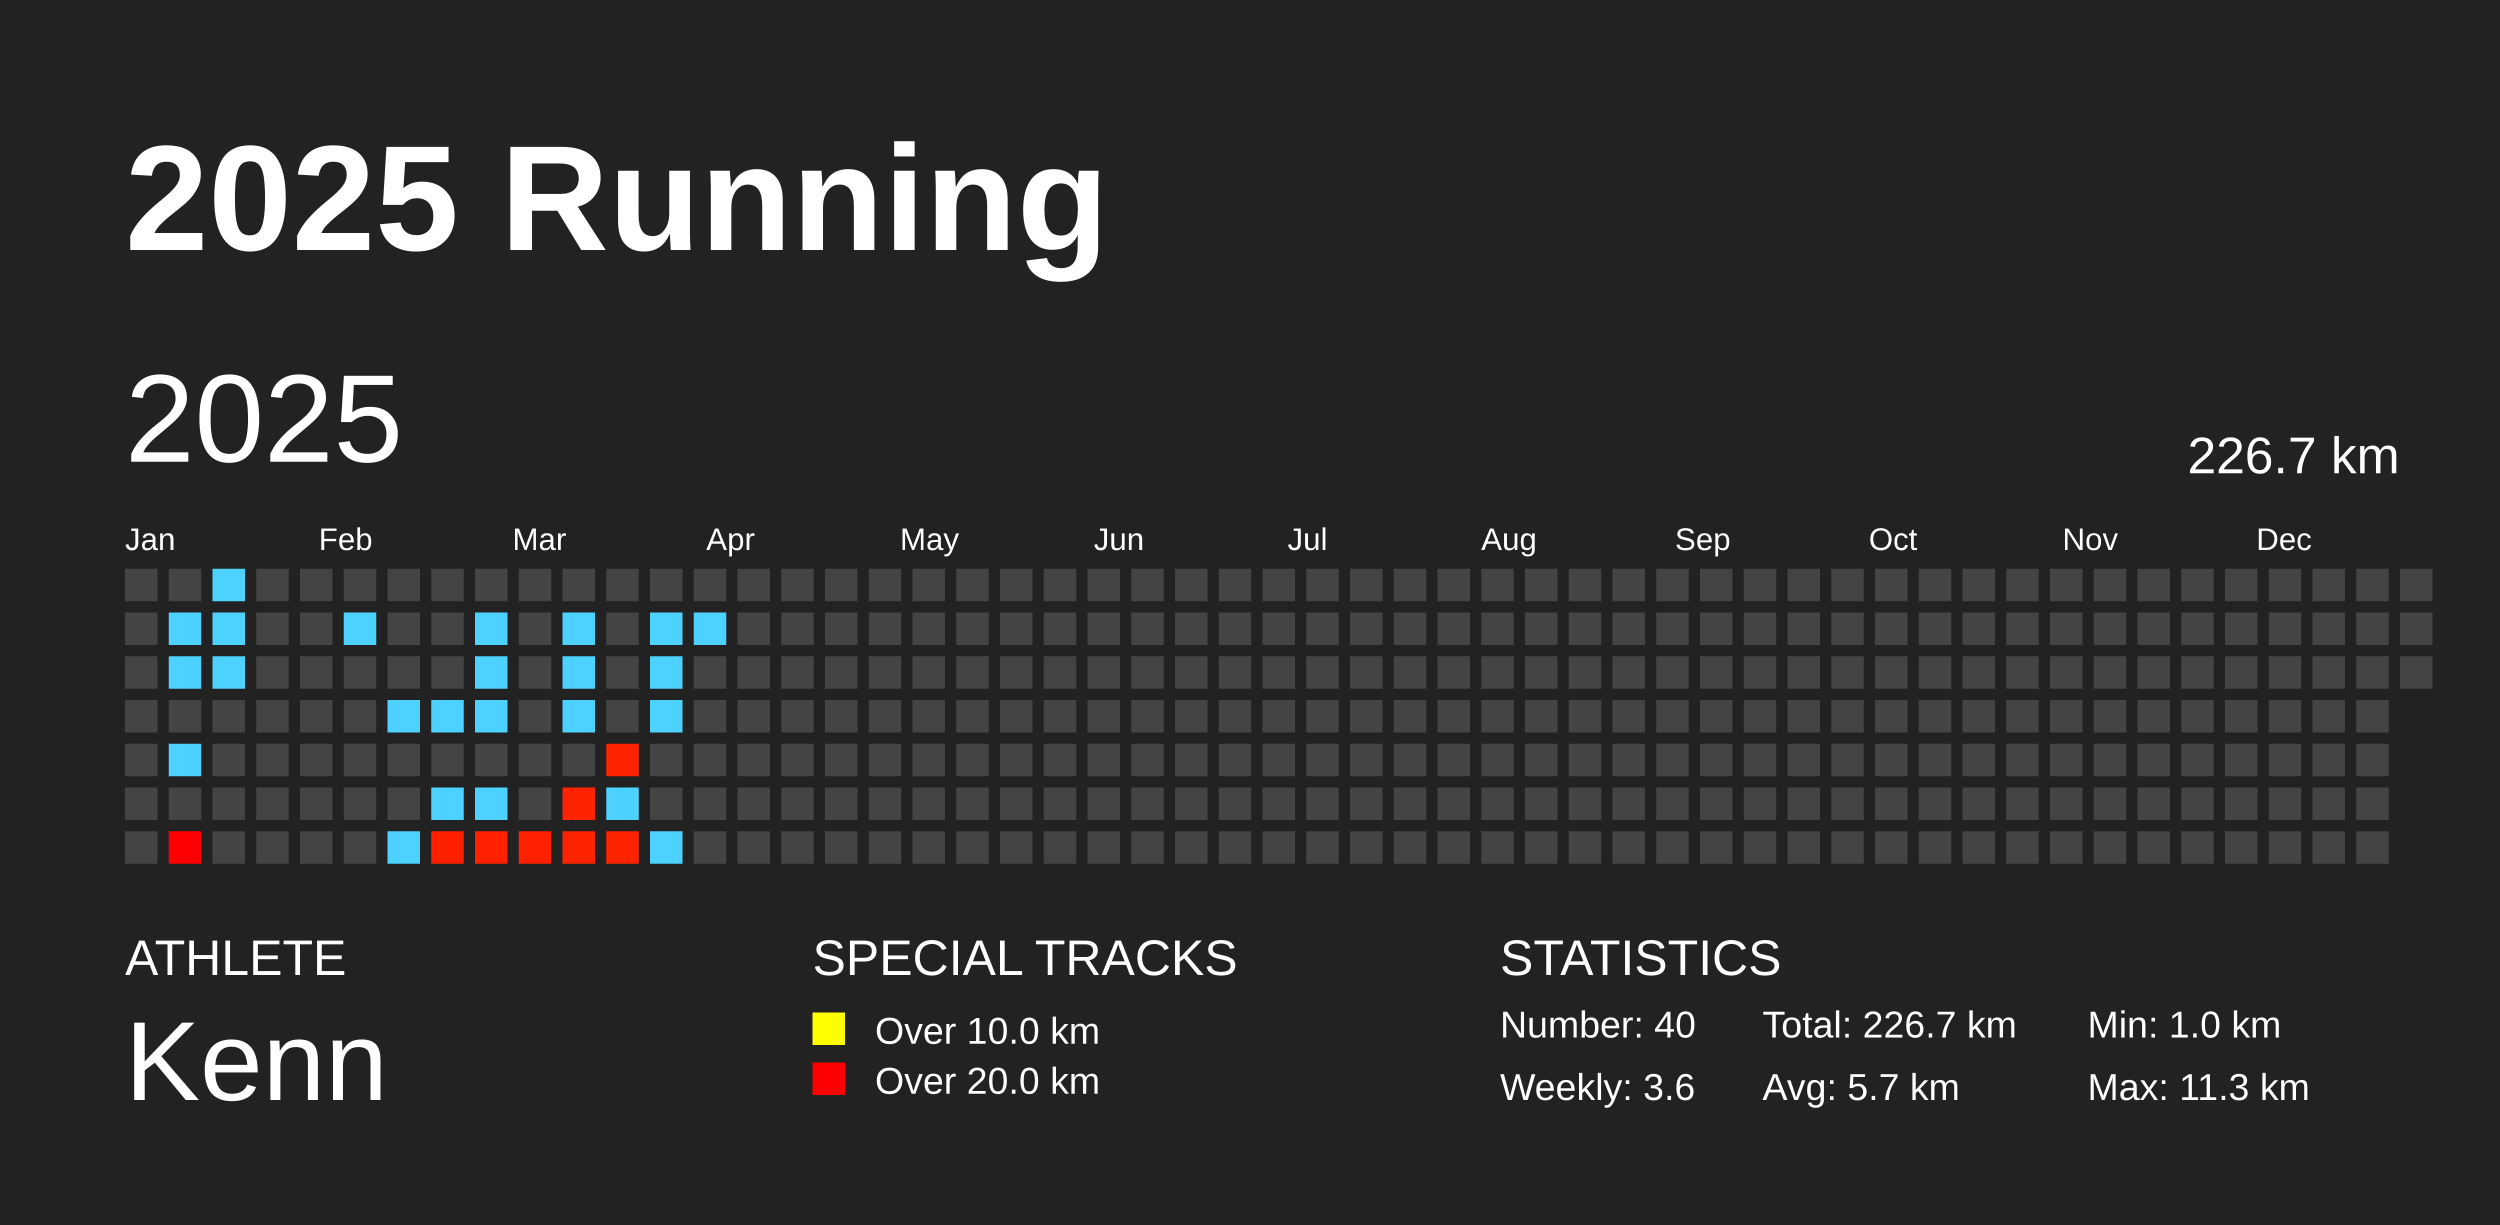
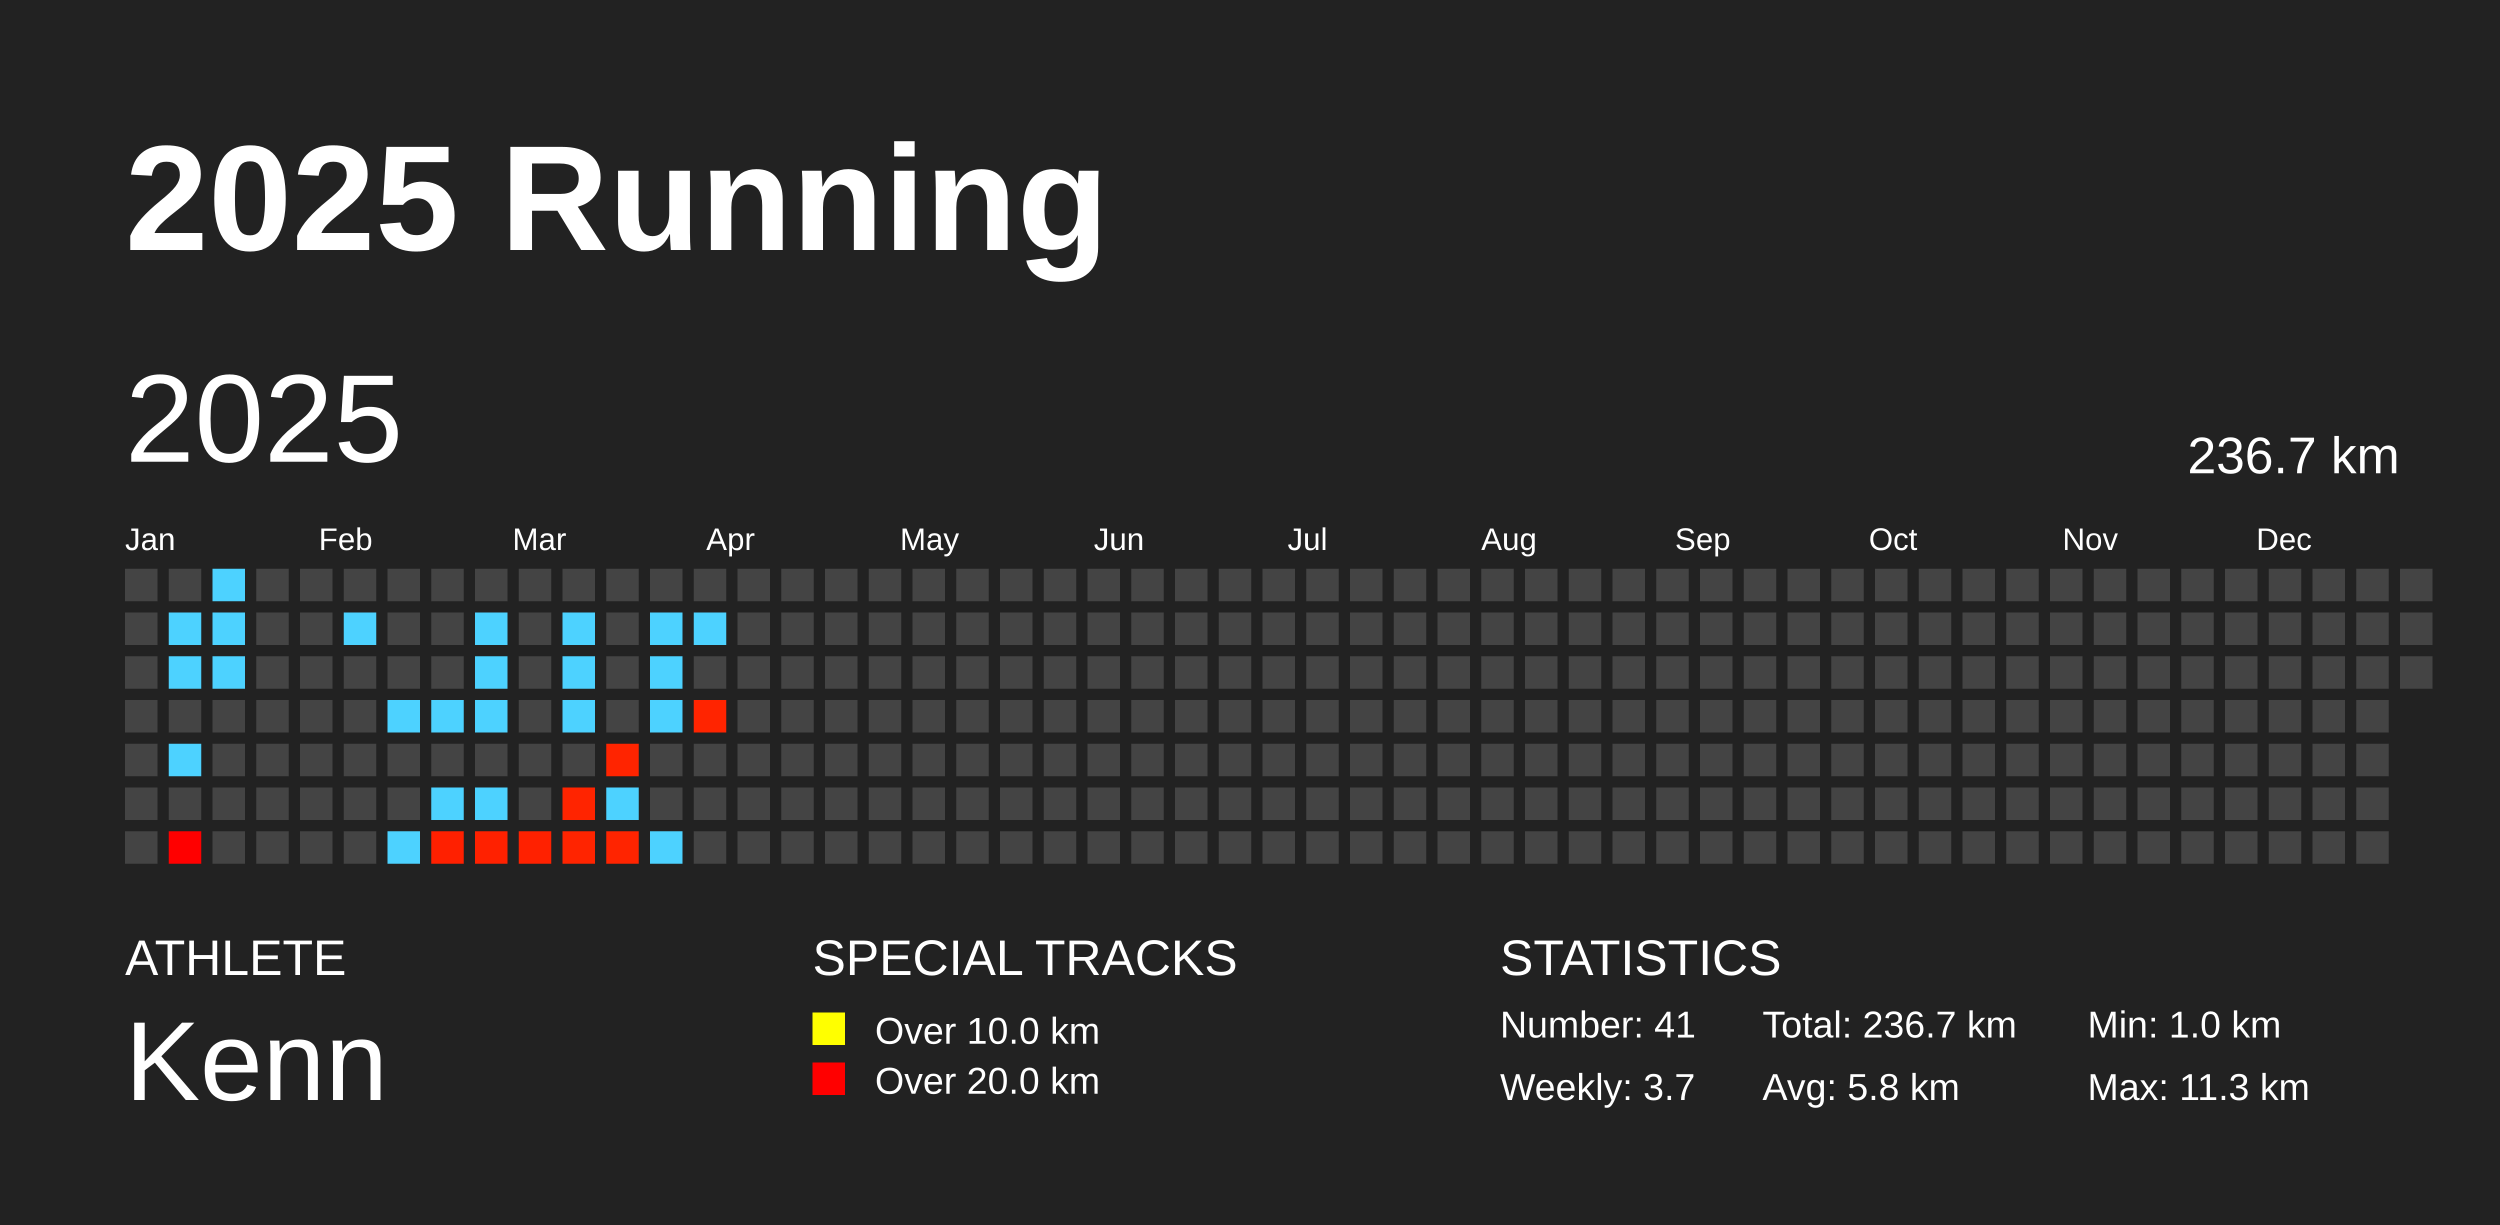
<svg xmlns="http://www.w3.org/2000/svg" baseProfile="full" height="98mm" version="1.1" viewBox="0,0,200,98" width="200mm">
  <defs />
  <rect fill="#222222" height="98" width="200" x="0" y="0" />
  <text fill="#FFFFFF" style="font-size:12px; font-family:Arial; font-weight:bold;" x="10" y="20">2025 Running</text>
  <text fill="#FFFFFF" style="font-size:4px; font-family:Arial" x="10" y="78">ATHLETE</text>
  <text fill="#FFFFFF" style="font-size:9px; font-family:Arial" x="10" y="88">Kenn</text>
  <text fill="#FFFFFF" style="font-size:4px; font-family:Arial" x="65" y="78">SPECIAL TRACKS</text>
  <rect fill="yellow" height="2.6" width="2.6" x="65" y="81" />
  <text fill="#FFFFFF" style="font-size:3px; font-family:Arial" x="70" y="83.5">Over 10.0 km</text>
  <rect fill="red" height="2.6" width="2.6" x="65" y="85" />
  <text fill="#FFFFFF" style="font-size:3px; font-family:Arial" x="70" y="87.5">Over 20.0 km</text>
  <text fill="#FFFFFF" style="font-size:4px; font-family:Arial" x="120" y="78">STATISTICS</text>
-   <text fill="#FFFFFF" style="font-size:3px; font-family:Arial" x="120" y="83">Number: 40</text>
-   <text fill="#FFFFFF" style="font-size:3px; font-family:Arial" x="120" y="88">Weekly: 3.6</text>
-   <text fill="#FFFFFF" style="font-size:3px; font-family:Arial" x="141" y="83">Total: 226.7 km</text>
-   <text fill="#FFFFFF" style="font-size:3px; font-family:Arial" x="141" y="88">Avg: 5.7 km</text>
+   <text fill="#FFFFFF" style="font-size:3px; font-family:Arial" x="120" y="83">Number: 41</text>
+   <text fill="#FFFFFF" style="font-size:3px; font-family:Arial" x="120" y="88">Weekly: 3.7</text>
+   <text fill="#FFFFFF" style="font-size:3px; font-family:Arial" x="141" y="83">Total: 236.7 km</text>
+   <text fill="#FFFFFF" style="font-size:3px; font-family:Arial" x="141" y="88">Avg: 5.8 km</text>
  <text fill="#FFFFFF" style="font-size:3px; font-family:Arial" x="167" y="83">Min: 1.0 km</text>
  <text fill="#FFFFFF" style="font-size:3px; font-family:Arial" x="167" y="88">Max: 11.3 km</text>
  <text dominant-baseline="hanging" fill="#FFFFFF" style="font-size:10.0px; font-family:Arial;" x="10" y="30">2025</text>
-   <text dominant-baseline="hanging" fill="#FFFFFF" style="font-size:4.125px; font-family:Arial;" x="175" y="35">226.7 km</text>
+   <text dominant-baseline="hanging" fill="#FFFFFF" style="font-size:4.125px; font-family:Arial;" x="175" y="35">236.7 km</text>
  <text fill="#FFFFFF" style="font-size:2.5px; font-family:Arial" x="10.0" y="44">Jan</text>
  <text fill="#FFFFFF" style="font-size:2.5px; font-family:Arial" x="25.5" y="44">Feb</text>
  <text fill="#FFFFFF" style="font-size:2.5px; font-family:Arial" x="41.0" y="44">Mar</text>
  <text fill="#FFFFFF" style="font-size:2.5px; font-family:Arial" x="56.5" y="44">Apr</text>
  <text fill="#FFFFFF" style="font-size:2.5px; font-family:Arial" x="72.0" y="44">May</text>
  <text fill="#FFFFFF" style="font-size:2.5px; font-family:Arial" x="87.5" y="44">Jun</text>
  <text fill="#FFFFFF" style="font-size:2.5px; font-family:Arial" x="103.0" y="44">Jul</text>
  <text fill="#FFFFFF" style="font-size:2.5px; font-family:Arial" x="118.5" y="44">Aug</text>
  <text fill="#FFFFFF" style="font-size:2.5px; font-family:Arial" x="134.0" y="44">Sep</text>
  <text fill="#FFFFFF" style="font-size:2.5px; font-family:Arial" x="149.5" y="44">Oct</text>
  <text fill="#FFFFFF" style="font-size:2.5px; font-family:Arial" x="165.0" y="44">Nov</text>
  <text fill="#FFFFFF" style="font-size:2.5px; font-family:Arial" x="180.5" y="44">Dec</text>
  <rect fill="#444444" height="2.6" width="2.6" x="10.0" y="45.5" />
  <rect fill="#444444" height="2.6" width="2.6" x="10.0" y="49.0" />
  <rect fill="#444444" height="2.6" width="2.6" x="10.0" y="52.5" />
  <rect fill="#444444" height="2.6" width="2.6" x="10.0" y="56.0" />
  <rect fill="#444444" height="2.6" width="2.6" x="10.0" y="59.5" />
  <rect fill="#444444" height="2.6" width="2.6" x="10.0" y="63.0" />
  <rect fill="#444444" height="2.6" width="2.6" x="10.0" y="66.5" />
  <rect fill="#444444" height="2.6" width="2.6" x="13.5" y="45.5" />
  <rect fill="#4dd2ff" height="2.6" width="2.6" x="13.5" y="49.0" />
  <rect fill="#4dd2ff" height="2.6" width="2.6" x="13.5" y="52.5" />
  <rect fill="#444444" height="2.6" width="2.6" x="13.5" y="56.0" />
  <rect fill="#4dd2ff" height="2.6" width="2.6" x="13.5" y="59.5" />
  <rect fill="#444444" height="2.6" width="2.6" x="13.5" y="63.0" />
  <rect fill="#ff0000" height="2.6" width="2.6" x="13.5" y="66.5" />
  <rect fill="#4dd2ff" height="2.6" width="2.6" x="17.0" y="45.5" />
  <rect fill="#4dd2ff" height="2.6" width="2.6" x="17.0" y="49.0" />
  <rect fill="#4dd2ff" height="2.6" width="2.6" x="17.0" y="52.5" />
  <rect fill="#444444" height="2.6" width="2.6" x="17.0" y="56.0" />
  <rect fill="#444444" height="2.6" width="2.6" x="17.0" y="59.5" />
  <rect fill="#444444" height="2.6" width="2.6" x="17.0" y="63.0" />
  <rect fill="#444444" height="2.6" width="2.6" x="17.0" y="66.5" />
  <rect fill="#444444" height="2.6" width="2.6" x="20.5" y="45.5" />
  <rect fill="#444444" height="2.6" width="2.6" x="20.5" y="49.0" />
  <rect fill="#444444" height="2.6" width="2.6" x="20.5" y="52.5" />
  <rect fill="#444444" height="2.6" width="2.6" x="20.5" y="56.0" />
  <rect fill="#444444" height="2.6" width="2.6" x="20.5" y="59.5" />
  <rect fill="#444444" height="2.6" width="2.6" x="20.5" y="63.0" />
  <rect fill="#444444" height="2.6" width="2.6" x="20.5" y="66.5" />
  <rect fill="#444444" height="2.6" width="2.6" x="24.0" y="45.5" />
  <rect fill="#444444" height="2.6" width="2.6" x="24.0" y="49.0" />
  <rect fill="#444444" height="2.6" width="2.6" x="24.0" y="52.5" />
  <rect fill="#444444" height="2.6" width="2.6" x="24.0" y="56.0" />
  <rect fill="#444444" height="2.6" width="2.6" x="24.0" y="59.5" />
  <rect fill="#444444" height="2.6" width="2.6" x="24.0" y="63.0" />
  <rect fill="#444444" height="2.6" width="2.6" x="24.0" y="66.5" />
  <rect fill="#444444" height="2.6" width="2.6" x="27.5" y="45.5" />
  <rect fill="#4dd2ff" height="2.6" width="2.6" x="27.5" y="49.0" />
  <rect fill="#444444" height="2.6" width="2.6" x="27.5" y="52.5" />
  <rect fill="#444444" height="2.6" width="2.6" x="27.5" y="56.0" />
  <rect fill="#444444" height="2.6" width="2.6" x="27.5" y="59.5" />
  <rect fill="#444444" height="2.6" width="2.6" x="27.5" y="63.0" />
  <rect fill="#444444" height="2.6" width="2.6" x="27.5" y="66.5" />
  <rect fill="#444444" height="2.6" width="2.6" x="31.0" y="45.5" />
  <rect fill="#444444" height="2.6" width="2.6" x="31.0" y="49.0" />
  <rect fill="#444444" height="2.6" width="2.6" x="31.0" y="52.5" />
  <rect fill="#4dd2ff" height="2.6" width="2.6" x="31.0" y="56.0" />
  <rect fill="#444444" height="2.6" width="2.6" x="31.0" y="59.5" />
  <rect fill="#444444" height="2.6" width="2.6" x="31.0" y="63.0" />
  <rect fill="#4dd2ff" height="2.6" width="2.6" x="31.0" y="66.5" />
  <rect fill="#444444" height="2.6" width="2.6" x="34.5" y="45.5" />
  <rect fill="#444444" height="2.6" width="2.6" x="34.5" y="49.0" />
  <rect fill="#444444" height="2.6" width="2.6" x="34.5" y="52.5" />
  <rect fill="#4dd2ff" height="2.6" width="2.6" x="34.5" y="56.0" />
  <rect fill="#444444" height="2.6" width="2.6" x="34.5" y="59.5" />
  <rect fill="#4dd2ff" height="2.6" width="2.6" x="34.5" y="63.0" />
  <rect fill="#ff2000" height="2.6" width="2.6" x="34.5" y="66.5" />
  <rect fill="#444444" height="2.6" width="2.6" x="38.0" y="45.5" />
  <rect fill="#4dd2ff" height="2.6" width="2.6" x="38.0" y="49.0" />
  <rect fill="#4dd2ff" height="2.6" width="2.6" x="38.0" y="52.5" />
  <rect fill="#4dd2ff" height="2.6" width="2.6" x="38.0" y="56.0" />
  <rect fill="#444444" height="2.6" width="2.6" x="38.0" y="59.5" />
  <rect fill="#4dd2ff" height="2.6" width="2.6" x="38.0" y="63.0" />
  <rect fill="#ff2100" height="2.6" width="2.6" x="38.0" y="66.5" />
  <rect fill="#444444" height="2.6" width="2.6" x="41.5" y="45.5" />
  <rect fill="#444444" height="2.6" width="2.6" x="41.5" y="49.0" />
  <rect fill="#444444" height="2.6" width="2.6" x="41.5" y="52.5" />
  <rect fill="#444444" height="2.6" width="2.6" x="41.5" y="56.0" />
  <rect fill="#444444" height="2.6" width="2.6" x="41.5" y="59.5" />
  <rect fill="#444444" height="2.6" width="2.6" x="41.5" y="63.0" />
  <rect fill="#ff2100" height="2.6" width="2.6" x="41.5" y="66.5" />
  <rect fill="#444444" height="2.6" width="2.6" x="45.0" y="45.5" />
  <rect fill="#4dd2ff" height="2.6" width="2.6" x="45.0" y="49.0" />
  <rect fill="#4dd2ff" height="2.6" width="2.6" x="45.0" y="52.5" />
  <rect fill="#4dd2ff" height="2.6" width="2.6" x="45.0" y="56.0" />
  <rect fill="#444444" height="2.6" width="2.6" x="45.0" y="59.5" />
  <rect fill="#ff2400" height="2.6" width="2.6" x="45.0" y="63.0" />
  <rect fill="#ff2400" height="2.6" width="2.6" x="45.0" y="66.5" />
  <rect fill="#444444" height="2.6" width="2.6" x="48.5" y="45.5" />
  <rect fill="#444444" height="2.6" width="2.6" x="48.5" y="49.0" />
  <rect fill="#444444" height="2.6" width="2.6" x="48.5" y="52.5" />
  <rect fill="#444444" height="2.6" width="2.6" x="48.5" y="56.0" />
  <rect fill="#ff2400" height="2.6" width="2.6" x="48.5" y="59.5" />
  <rect fill="#4dd2ff" height="2.6" width="2.6" x="48.5" y="63.0" />
  <rect fill="#ff2400" height="2.6" width="2.6" x="48.5" y="66.5" />
  <rect fill="#444444" height="2.6" width="2.6" x="52.0" y="45.5" />
  <rect fill="#4dd2ff" height="2.6" width="2.6" x="52.0" y="49.0" />
  <rect fill="#4dd2ff" height="2.6" width="2.6" x="52.0" y="52.5" />
  <rect fill="#4dd2ff" height="2.6" width="2.6" x="52.0" y="56.0" />
  <rect fill="#444444" height="2.6" width="2.6" x="52.0" y="59.5" />
  <rect fill="#444444" height="2.6" width="2.6" x="52.0" y="63.0" />
  <rect fill="#4dd2ff" height="2.6" width="2.6" x="52.0" y="66.5" />
  <rect fill="#444444" height="2.6" width="2.6" x="55.5" y="45.5" />
  <rect fill="#4dd2ff" height="2.6" width="2.6" x="55.5" y="49.0" />
  <rect fill="#444444" height="2.6" width="2.6" x="55.5" y="52.5" />
-   <rect fill="#444444" height="2.6" width="2.6" x="55.5" y="56.0" />
+   <rect fill="#ff2400" height="2.6" width="2.6" x="55.5" y="56.0" />
  <rect fill="#444444" height="2.6" width="2.6" x="55.5" y="59.5" />
  <rect fill="#444444" height="2.6" width="2.6" x="55.5" y="63.0" />
  <rect fill="#444444" height="2.6" width="2.6" x="55.5" y="66.5" />
  <rect fill="#444444" height="2.6" width="2.6" x="59.0" y="45.5" />
  <rect fill="#444444" height="2.6" width="2.6" x="59.0" y="49.0" />
  <rect fill="#444444" height="2.6" width="2.6" x="59.0" y="52.5" />
  <rect fill="#444444" height="2.6" width="2.6" x="59.0" y="56.0" />
  <rect fill="#444444" height="2.6" width="2.6" x="59.0" y="59.5" />
  <rect fill="#444444" height="2.6" width="2.6" x="59.0" y="63.0" />
  <rect fill="#444444" height="2.6" width="2.6" x="59.0" y="66.5" />
  <rect fill="#444444" height="2.6" width="2.6" x="62.5" y="45.5" />
  <rect fill="#444444" height="2.6" width="2.6" x="62.5" y="49.0" />
  <rect fill="#444444" height="2.6" width="2.6" x="62.5" y="52.5" />
  <rect fill="#444444" height="2.6" width="2.6" x="62.5" y="56.0" />
  <rect fill="#444444" height="2.6" width="2.6" x="62.5" y="59.5" />
  <rect fill="#444444" height="2.6" width="2.6" x="62.5" y="63.0" />
  <rect fill="#444444" height="2.6" width="2.6" x="62.5" y="66.5" />
  <rect fill="#444444" height="2.6" width="2.6" x="66.0" y="45.5" />
  <rect fill="#444444" height="2.6" width="2.6" x="66.0" y="49.0" />
  <rect fill="#444444" height="2.6" width="2.6" x="66.0" y="52.5" />
  <rect fill="#444444" height="2.6" width="2.6" x="66.0" y="56.0" />
  <rect fill="#444444" height="2.6" width="2.6" x="66.0" y="59.5" />
  <rect fill="#444444" height="2.6" width="2.6" x="66.0" y="63.0" />
  <rect fill="#444444" height="2.6" width="2.6" x="66.0" y="66.5" />
  <rect fill="#444444" height="2.6" width="2.6" x="69.5" y="45.5" />
  <rect fill="#444444" height="2.6" width="2.6" x="69.5" y="49.0" />
  <rect fill="#444444" height="2.6" width="2.6" x="69.5" y="52.5" />
  <rect fill="#444444" height="2.6" width="2.6" x="69.5" y="56.0" />
  <rect fill="#444444" height="2.6" width="2.6" x="69.5" y="59.5" />
  <rect fill="#444444" height="2.6" width="2.6" x="69.5" y="63.0" />
  <rect fill="#444444" height="2.6" width="2.6" x="69.5" y="66.5" />
  <rect fill="#444444" height="2.6" width="2.6" x="73.0" y="45.5" />
  <rect fill="#444444" height="2.6" width="2.6" x="73.0" y="49.0" />
  <rect fill="#444444" height="2.6" width="2.6" x="73.0" y="52.5" />
  <rect fill="#444444" height="2.6" width="2.6" x="73.0" y="56.0" />
  <rect fill="#444444" height="2.6" width="2.6" x="73.0" y="59.5" />
  <rect fill="#444444" height="2.6" width="2.6" x="73.0" y="63.0" />
  <rect fill="#444444" height="2.6" width="2.6" x="73.0" y="66.5" />
  <rect fill="#444444" height="2.6" width="2.6" x="76.5" y="45.5" />
  <rect fill="#444444" height="2.6" width="2.6" x="76.5" y="49.0" />
  <rect fill="#444444" height="2.6" width="2.6" x="76.5" y="52.5" />
  <rect fill="#444444" height="2.6" width="2.6" x="76.5" y="56.0" />
  <rect fill="#444444" height="2.6" width="2.6" x="76.5" y="59.5" />
  <rect fill="#444444" height="2.6" width="2.6" x="76.5" y="63.0" />
  <rect fill="#444444" height="2.6" width="2.6" x="76.5" y="66.5" />
  <rect fill="#444444" height="2.6" width="2.6" x="80.0" y="45.5" />
  <rect fill="#444444" height="2.6" width="2.6" x="80.0" y="49.0" />
  <rect fill="#444444" height="2.6" width="2.6" x="80.0" y="52.5" />
  <rect fill="#444444" height="2.6" width="2.6" x="80.0" y="56.0" />
  <rect fill="#444444" height="2.6" width="2.6" x="80.0" y="59.5" />
  <rect fill="#444444" height="2.6" width="2.6" x="80.0" y="63.0" />
  <rect fill="#444444" height="2.6" width="2.6" x="80.0" y="66.5" />
  <rect fill="#444444" height="2.6" width="2.6" x="83.5" y="45.5" />
  <rect fill="#444444" height="2.6" width="2.6" x="83.5" y="49.0" />
  <rect fill="#444444" height="2.6" width="2.6" x="83.5" y="52.5" />
  <rect fill="#444444" height="2.6" width="2.6" x="83.5" y="56.0" />
  <rect fill="#444444" height="2.6" width="2.6" x="83.5" y="59.5" />
  <rect fill="#444444" height="2.6" width="2.6" x="83.5" y="63.0" />
  <rect fill="#444444" height="2.6" width="2.6" x="83.5" y="66.5" />
  <rect fill="#444444" height="2.6" width="2.6" x="87.0" y="45.5" />
  <rect fill="#444444" height="2.6" width="2.6" x="87.0" y="49.0" />
  <rect fill="#444444" height="2.6" width="2.6" x="87.0" y="52.5" />
  <rect fill="#444444" height="2.6" width="2.6" x="87.0" y="56.0" />
  <rect fill="#444444" height="2.6" width="2.6" x="87.0" y="59.5" />
  <rect fill="#444444" height="2.6" width="2.6" x="87.0" y="63.0" />
  <rect fill="#444444" height="2.6" width="2.6" x="87.0" y="66.5" />
  <rect fill="#444444" height="2.6" width="2.6" x="90.5" y="45.5" />
  <rect fill="#444444" height="2.6" width="2.6" x="90.5" y="49.0" />
  <rect fill="#444444" height="2.6" width="2.6" x="90.5" y="52.5" />
  <rect fill="#444444" height="2.6" width="2.6" x="90.5" y="56.0" />
  <rect fill="#444444" height="2.6" width="2.6" x="90.5" y="59.5" />
  <rect fill="#444444" height="2.6" width="2.6" x="90.5" y="63.0" />
  <rect fill="#444444" height="2.6" width="2.6" x="90.5" y="66.5" />
  <rect fill="#444444" height="2.6" width="2.6" x="94.0" y="45.5" />
  <rect fill="#444444" height="2.6" width="2.6" x="94.0" y="49.0" />
  <rect fill="#444444" height="2.6" width="2.6" x="94.0" y="52.5" />
  <rect fill="#444444" height="2.6" width="2.6" x="94.0" y="56.0" />
  <rect fill="#444444" height="2.6" width="2.6" x="94.0" y="59.5" />
  <rect fill="#444444" height="2.6" width="2.6" x="94.0" y="63.0" />
  <rect fill="#444444" height="2.6" width="2.6" x="94.0" y="66.5" />
  <rect fill="#444444" height="2.6" width="2.6" x="97.5" y="45.5" />
  <rect fill="#444444" height="2.6" width="2.6" x="97.5" y="49.0" />
  <rect fill="#444444" height="2.6" width="2.6" x="97.5" y="52.5" />
  <rect fill="#444444" height="2.6" width="2.6" x="97.5" y="56.0" />
  <rect fill="#444444" height="2.6" width="2.6" x="97.5" y="59.5" />
  <rect fill="#444444" height="2.6" width="2.6" x="97.5" y="63.0" />
  <rect fill="#444444" height="2.6" width="2.6" x="97.5" y="66.5" />
  <rect fill="#444444" height="2.6" width="2.6" x="101.0" y="45.5" />
  <rect fill="#444444" height="2.6" width="2.6" x="101.0" y="49.0" />
  <rect fill="#444444" height="2.6" width="2.6" x="101.0" y="52.5" />
  <rect fill="#444444" height="2.6" width="2.6" x="101.0" y="56.0" />
  <rect fill="#444444" height="2.6" width="2.6" x="101.0" y="59.5" />
  <rect fill="#444444" height="2.6" width="2.6" x="101.0" y="63.0" />
  <rect fill="#444444" height="2.6" width="2.6" x="101.0" y="66.5" />
  <rect fill="#444444" height="2.6" width="2.6" x="104.5" y="45.5" />
  <rect fill="#444444" height="2.6" width="2.6" x="104.5" y="49.0" />
  <rect fill="#444444" height="2.6" width="2.6" x="104.5" y="52.5" />
  <rect fill="#444444" height="2.6" width="2.6" x="104.5" y="56.0" />
  <rect fill="#444444" height="2.6" width="2.6" x="104.5" y="59.5" />
  <rect fill="#444444" height="2.6" width="2.6" x="104.5" y="63.0" />
  <rect fill="#444444" height="2.6" width="2.6" x="104.5" y="66.5" />
  <rect fill="#444444" height="2.6" width="2.6" x="108.0" y="45.5" />
  <rect fill="#444444" height="2.6" width="2.6" x="108.0" y="49.0" />
  <rect fill="#444444" height="2.6" width="2.6" x="108.0" y="52.5" />
  <rect fill="#444444" height="2.6" width="2.6" x="108.0" y="56.0" />
  <rect fill="#444444" height="2.6" width="2.6" x="108.0" y="59.5" />
  <rect fill="#444444" height="2.6" width="2.6" x="108.0" y="63.0" />
  <rect fill="#444444" height="2.6" width="2.6" x="108.0" y="66.5" />
  <rect fill="#444444" height="2.6" width="2.6" x="111.5" y="45.5" />
  <rect fill="#444444" height="2.6" width="2.6" x="111.5" y="49.0" />
  <rect fill="#444444" height="2.6" width="2.6" x="111.5" y="52.5" />
  <rect fill="#444444" height="2.6" width="2.6" x="111.5" y="56.0" />
  <rect fill="#444444" height="2.6" width="2.6" x="111.5" y="59.5" />
  <rect fill="#444444" height="2.6" width="2.6" x="111.5" y="63.0" />
  <rect fill="#444444" height="2.6" width="2.6" x="111.5" y="66.5" />
  <rect fill="#444444" height="2.6" width="2.6" x="115.0" y="45.5" />
  <rect fill="#444444" height="2.6" width="2.6" x="115.0" y="49.0" />
  <rect fill="#444444" height="2.6" width="2.6" x="115.0" y="52.5" />
  <rect fill="#444444" height="2.6" width="2.6" x="115.0" y="56.0" />
  <rect fill="#444444" height="2.6" width="2.6" x="115.0" y="59.5" />
  <rect fill="#444444" height="2.6" width="2.6" x="115.0" y="63.0" />
  <rect fill="#444444" height="2.6" width="2.6" x="115.0" y="66.5" />
  <rect fill="#444444" height="2.6" width="2.6" x="118.5" y="45.5" />
  <rect fill="#444444" height="2.6" width="2.6" x="118.5" y="49.0" />
  <rect fill="#444444" height="2.6" width="2.6" x="118.5" y="52.5" />
  <rect fill="#444444" height="2.6" width="2.6" x="118.5" y="56.0" />
  <rect fill="#444444" height="2.6" width="2.6" x="118.5" y="59.5" />
  <rect fill="#444444" height="2.6" width="2.6" x="118.5" y="63.0" />
  <rect fill="#444444" height="2.6" width="2.6" x="118.5" y="66.5" />
  <rect fill="#444444" height="2.6" width="2.6" x="122.0" y="45.5" />
  <rect fill="#444444" height="2.6" width="2.6" x="122.0" y="49.0" />
  <rect fill="#444444" height="2.6" width="2.6" x="122.0" y="52.5" />
  <rect fill="#444444" height="2.6" width="2.6" x="122.0" y="56.0" />
  <rect fill="#444444" height="2.6" width="2.6" x="122.0" y="59.5" />
  <rect fill="#444444" height="2.6" width="2.6" x="122.0" y="63.0" />
  <rect fill="#444444" height="2.6" width="2.6" x="122.0" y="66.5" />
  <rect fill="#444444" height="2.6" width="2.6" x="125.5" y="45.5" />
  <rect fill="#444444" height="2.6" width="2.6" x="125.5" y="49.0" />
  <rect fill="#444444" height="2.6" width="2.6" x="125.5" y="52.5" />
  <rect fill="#444444" height="2.6" width="2.6" x="125.5" y="56.0" />
  <rect fill="#444444" height="2.6" width="2.6" x="125.5" y="59.5" />
  <rect fill="#444444" height="2.6" width="2.6" x="125.5" y="63.0" />
  <rect fill="#444444" height="2.6" width="2.6" x="125.5" y="66.5" />
  <rect fill="#444444" height="2.6" width="2.6" x="129.0" y="45.5" />
  <rect fill="#444444" height="2.6" width="2.6" x="129.0" y="49.0" />
  <rect fill="#444444" height="2.6" width="2.6" x="129.0" y="52.5" />
  <rect fill="#444444" height="2.6" width="2.6" x="129.0" y="56.0" />
  <rect fill="#444444" height="2.6" width="2.6" x="129.0" y="59.5" />
  <rect fill="#444444" height="2.6" width="2.6" x="129.0" y="63.0" />
  <rect fill="#444444" height="2.6" width="2.6" x="129.0" y="66.5" />
  <rect fill="#444444" height="2.6" width="2.6" x="132.5" y="45.5" />
  <rect fill="#444444" height="2.6" width="2.6" x="132.5" y="49.0" />
  <rect fill="#444444" height="2.6" width="2.6" x="132.5" y="52.5" />
  <rect fill="#444444" height="2.6" width="2.6" x="132.5" y="56.0" />
  <rect fill="#444444" height="2.6" width="2.6" x="132.5" y="59.5" />
  <rect fill="#444444" height="2.6" width="2.6" x="132.5" y="63.0" />
  <rect fill="#444444" height="2.6" width="2.6" x="132.5" y="66.5" />
  <rect fill="#444444" height="2.6" width="2.6" x="136.0" y="45.5" />
  <rect fill="#444444" height="2.6" width="2.6" x="136.0" y="49.0" />
  <rect fill="#444444" height="2.6" width="2.6" x="136.0" y="52.5" />
  <rect fill="#444444" height="2.6" width="2.6" x="136.0" y="56.0" />
  <rect fill="#444444" height="2.6" width="2.6" x="136.0" y="59.5" />
  <rect fill="#444444" height="2.6" width="2.6" x="136.0" y="63.0" />
  <rect fill="#444444" height="2.6" width="2.6" x="136.0" y="66.5" />
  <rect fill="#444444" height="2.6" width="2.6" x="139.5" y="45.5" />
  <rect fill="#444444" height="2.6" width="2.6" x="139.5" y="49.0" />
  <rect fill="#444444" height="2.6" width="2.6" x="139.5" y="52.5" />
  <rect fill="#444444" height="2.6" width="2.6" x="139.5" y="56.0" />
  <rect fill="#444444" height="2.6" width="2.6" x="139.5" y="59.5" />
  <rect fill="#444444" height="2.6" width="2.6" x="139.5" y="63.0" />
  <rect fill="#444444" height="2.6" width="2.6" x="139.5" y="66.5" />
  <rect fill="#444444" height="2.6" width="2.6" x="143.0" y="45.5" />
  <rect fill="#444444" height="2.6" width="2.6" x="143.0" y="49.0" />
  <rect fill="#444444" height="2.6" width="2.6" x="143.0" y="52.5" />
  <rect fill="#444444" height="2.6" width="2.6" x="143.0" y="56.0" />
  <rect fill="#444444" height="2.6" width="2.6" x="143.0" y="59.5" />
  <rect fill="#444444" height="2.6" width="2.6" x="143.0" y="63.0" />
  <rect fill="#444444" height="2.6" width="2.6" x="143.0" y="66.5" />
  <rect fill="#444444" height="2.6" width="2.6" x="146.5" y="45.5" />
  <rect fill="#444444" height="2.6" width="2.6" x="146.5" y="49.0" />
  <rect fill="#444444" height="2.6" width="2.6" x="146.5" y="52.5" />
  <rect fill="#444444" height="2.6" width="2.6" x="146.5" y="56.0" />
  <rect fill="#444444" height="2.6" width="2.6" x="146.5" y="59.5" />
  <rect fill="#444444" height="2.6" width="2.6" x="146.5" y="63.0" />
  <rect fill="#444444" height="2.6" width="2.6" x="146.5" y="66.5" />
  <rect fill="#444444" height="2.6" width="2.6" x="150.0" y="45.5" />
  <rect fill="#444444" height="2.6" width="2.6" x="150.0" y="49.0" />
  <rect fill="#444444" height="2.6" width="2.6" x="150.0" y="52.5" />
  <rect fill="#444444" height="2.6" width="2.6" x="150.0" y="56.0" />
  <rect fill="#444444" height="2.6" width="2.6" x="150.0" y="59.5" />
  <rect fill="#444444" height="2.6" width="2.6" x="150.0" y="63.0" />
  <rect fill="#444444" height="2.6" width="2.6" x="150.0" y="66.5" />
  <rect fill="#444444" height="2.6" width="2.6" x="153.5" y="45.5" />
  <rect fill="#444444" height="2.6" width="2.6" x="153.5" y="49.0" />
  <rect fill="#444444" height="2.6" width="2.6" x="153.5" y="52.5" />
  <rect fill="#444444" height="2.6" width="2.6" x="153.5" y="56.0" />
  <rect fill="#444444" height="2.6" width="2.6" x="153.5" y="59.5" />
  <rect fill="#444444" height="2.6" width="2.6" x="153.5" y="63.0" />
  <rect fill="#444444" height="2.6" width="2.6" x="153.5" y="66.5" />
  <rect fill="#444444" height="2.6" width="2.6" x="157.0" y="45.5" />
  <rect fill="#444444" height="2.6" width="2.6" x="157.0" y="49.0" />
  <rect fill="#444444" height="2.6" width="2.6" x="157.0" y="52.5" />
  <rect fill="#444444" height="2.6" width="2.6" x="157.0" y="56.0" />
  <rect fill="#444444" height="2.6" width="2.6" x="157.0" y="59.5" />
  <rect fill="#444444" height="2.6" width="2.6" x="157.0" y="63.0" />
  <rect fill="#444444" height="2.6" width="2.6" x="157.0" y="66.5" />
  <rect fill="#444444" height="2.6" width="2.6" x="160.5" y="45.5" />
  <rect fill="#444444" height="2.6" width="2.6" x="160.5" y="49.0" />
  <rect fill="#444444" height="2.6" width="2.6" x="160.5" y="52.5" />
  <rect fill="#444444" height="2.6" width="2.6" x="160.5" y="56.0" />
  <rect fill="#444444" height="2.6" width="2.6" x="160.5" y="59.5" />
  <rect fill="#444444" height="2.6" width="2.6" x="160.5" y="63.0" />
  <rect fill="#444444" height="2.6" width="2.6" x="160.5" y="66.5" />
  <rect fill="#444444" height="2.6" width="2.6" x="164.0" y="45.5" />
  <rect fill="#444444" height="2.6" width="2.6" x="164.0" y="49.0" />
  <rect fill="#444444" height="2.6" width="2.6" x="164.0" y="52.5" />
  <rect fill="#444444" height="2.6" width="2.6" x="164.0" y="56.0" />
  <rect fill="#444444" height="2.6" width="2.6" x="164.0" y="59.5" />
  <rect fill="#444444" height="2.6" width="2.6" x="164.0" y="63.0" />
  <rect fill="#444444" height="2.6" width="2.6" x="164.0" y="66.5" />
  <rect fill="#444444" height="2.6" width="2.6" x="167.5" y="45.5" />
  <rect fill="#444444" height="2.6" width="2.6" x="167.5" y="49.0" />
  <rect fill="#444444" height="2.6" width="2.6" x="167.5" y="52.5" />
  <rect fill="#444444" height="2.6" width="2.6" x="167.5" y="56.0" />
  <rect fill="#444444" height="2.6" width="2.6" x="167.5" y="59.5" />
  <rect fill="#444444" height="2.6" width="2.6" x="167.5" y="63.0" />
  <rect fill="#444444" height="2.6" width="2.6" x="167.5" y="66.5" />
  <rect fill="#444444" height="2.6" width="2.6" x="171.0" y="45.5" />
  <rect fill="#444444" height="2.6" width="2.6" x="171.0" y="49.0" />
  <rect fill="#444444" height="2.6" width="2.6" x="171.0" y="52.5" />
  <rect fill="#444444" height="2.6" width="2.6" x="171.0" y="56.0" />
  <rect fill="#444444" height="2.6" width="2.6" x="171.0" y="59.5" />
  <rect fill="#444444" height="2.6" width="2.6" x="171.0" y="63.0" />
  <rect fill="#444444" height="2.6" width="2.6" x="171.0" y="66.5" />
  <rect fill="#444444" height="2.6" width="2.6" x="174.5" y="45.5" />
  <rect fill="#444444" height="2.6" width="2.6" x="174.5" y="49.0" />
  <rect fill="#444444" height="2.6" width="2.6" x="174.5" y="52.5" />
  <rect fill="#444444" height="2.6" width="2.6" x="174.5" y="56.0" />
  <rect fill="#444444" height="2.6" width="2.6" x="174.5" y="59.5" />
  <rect fill="#444444" height="2.6" width="2.6" x="174.5" y="63.0" />
  <rect fill="#444444" height="2.6" width="2.6" x="174.5" y="66.5" />
  <rect fill="#444444" height="2.6" width="2.6" x="178.0" y="45.5" />
  <rect fill="#444444" height="2.6" width="2.6" x="178.0" y="49.0" />
  <rect fill="#444444" height="2.6" width="2.6" x="178.0" y="52.5" />
  <rect fill="#444444" height="2.6" width="2.6" x="178.0" y="56.0" />
  <rect fill="#444444" height="2.6" width="2.6" x="178.0" y="59.5" />
  <rect fill="#444444" height="2.6" width="2.6" x="178.0" y="63.0" />
  <rect fill="#444444" height="2.6" width="2.6" x="178.0" y="66.5" />
  <rect fill="#444444" height="2.6" width="2.6" x="181.5" y="45.5" />
  <rect fill="#444444" height="2.6" width="2.6" x="181.5" y="49.0" />
  <rect fill="#444444" height="2.6" width="2.6" x="181.5" y="52.5" />
  <rect fill="#444444" height="2.6" width="2.6" x="181.5" y="56.0" />
  <rect fill="#444444" height="2.6" width="2.6" x="181.5" y="59.5" />
  <rect fill="#444444" height="2.6" width="2.6" x="181.5" y="63.0" />
  <rect fill="#444444" height="2.6" width="2.6" x="181.5" y="66.5" />
  <rect fill="#444444" height="2.6" width="2.6" x="185.0" y="45.5" />
  <rect fill="#444444" height="2.6" width="2.6" x="185.0" y="49.0" />
  <rect fill="#444444" height="2.6" width="2.6" x="185.0" y="52.5" />
  <rect fill="#444444" height="2.6" width="2.6" x="185.0" y="56.0" />
  <rect fill="#444444" height="2.6" width="2.6" x="185.0" y="59.5" />
  <rect fill="#444444" height="2.6" width="2.6" x="185.0" y="63.0" />
  <rect fill="#444444" height="2.6" width="2.6" x="185.0" y="66.5" />
  <rect fill="#444444" height="2.6" width="2.6" x="188.5" y="45.5" />
  <rect fill="#444444" height="2.6" width="2.6" x="188.5" y="49.0" />
  <rect fill="#444444" height="2.6" width="2.6" x="188.5" y="52.5" />
  <rect fill="#444444" height="2.6" width="2.6" x="188.5" y="56.0" />
  <rect fill="#444444" height="2.6" width="2.6" x="188.5" y="59.5" />
  <rect fill="#444444" height="2.6" width="2.6" x="188.5" y="63.0" />
  <rect fill="#444444" height="2.6" width="2.6" x="188.5" y="66.5" />
  <rect fill="#444444" height="2.6" width="2.6" x="192.0" y="45.5" />
  <rect fill="#444444" height="2.6" width="2.6" x="192.0" y="49.0" />
  <rect fill="#444444" height="2.6" width="2.6" x="192.0" y="52.5" />
</svg>
